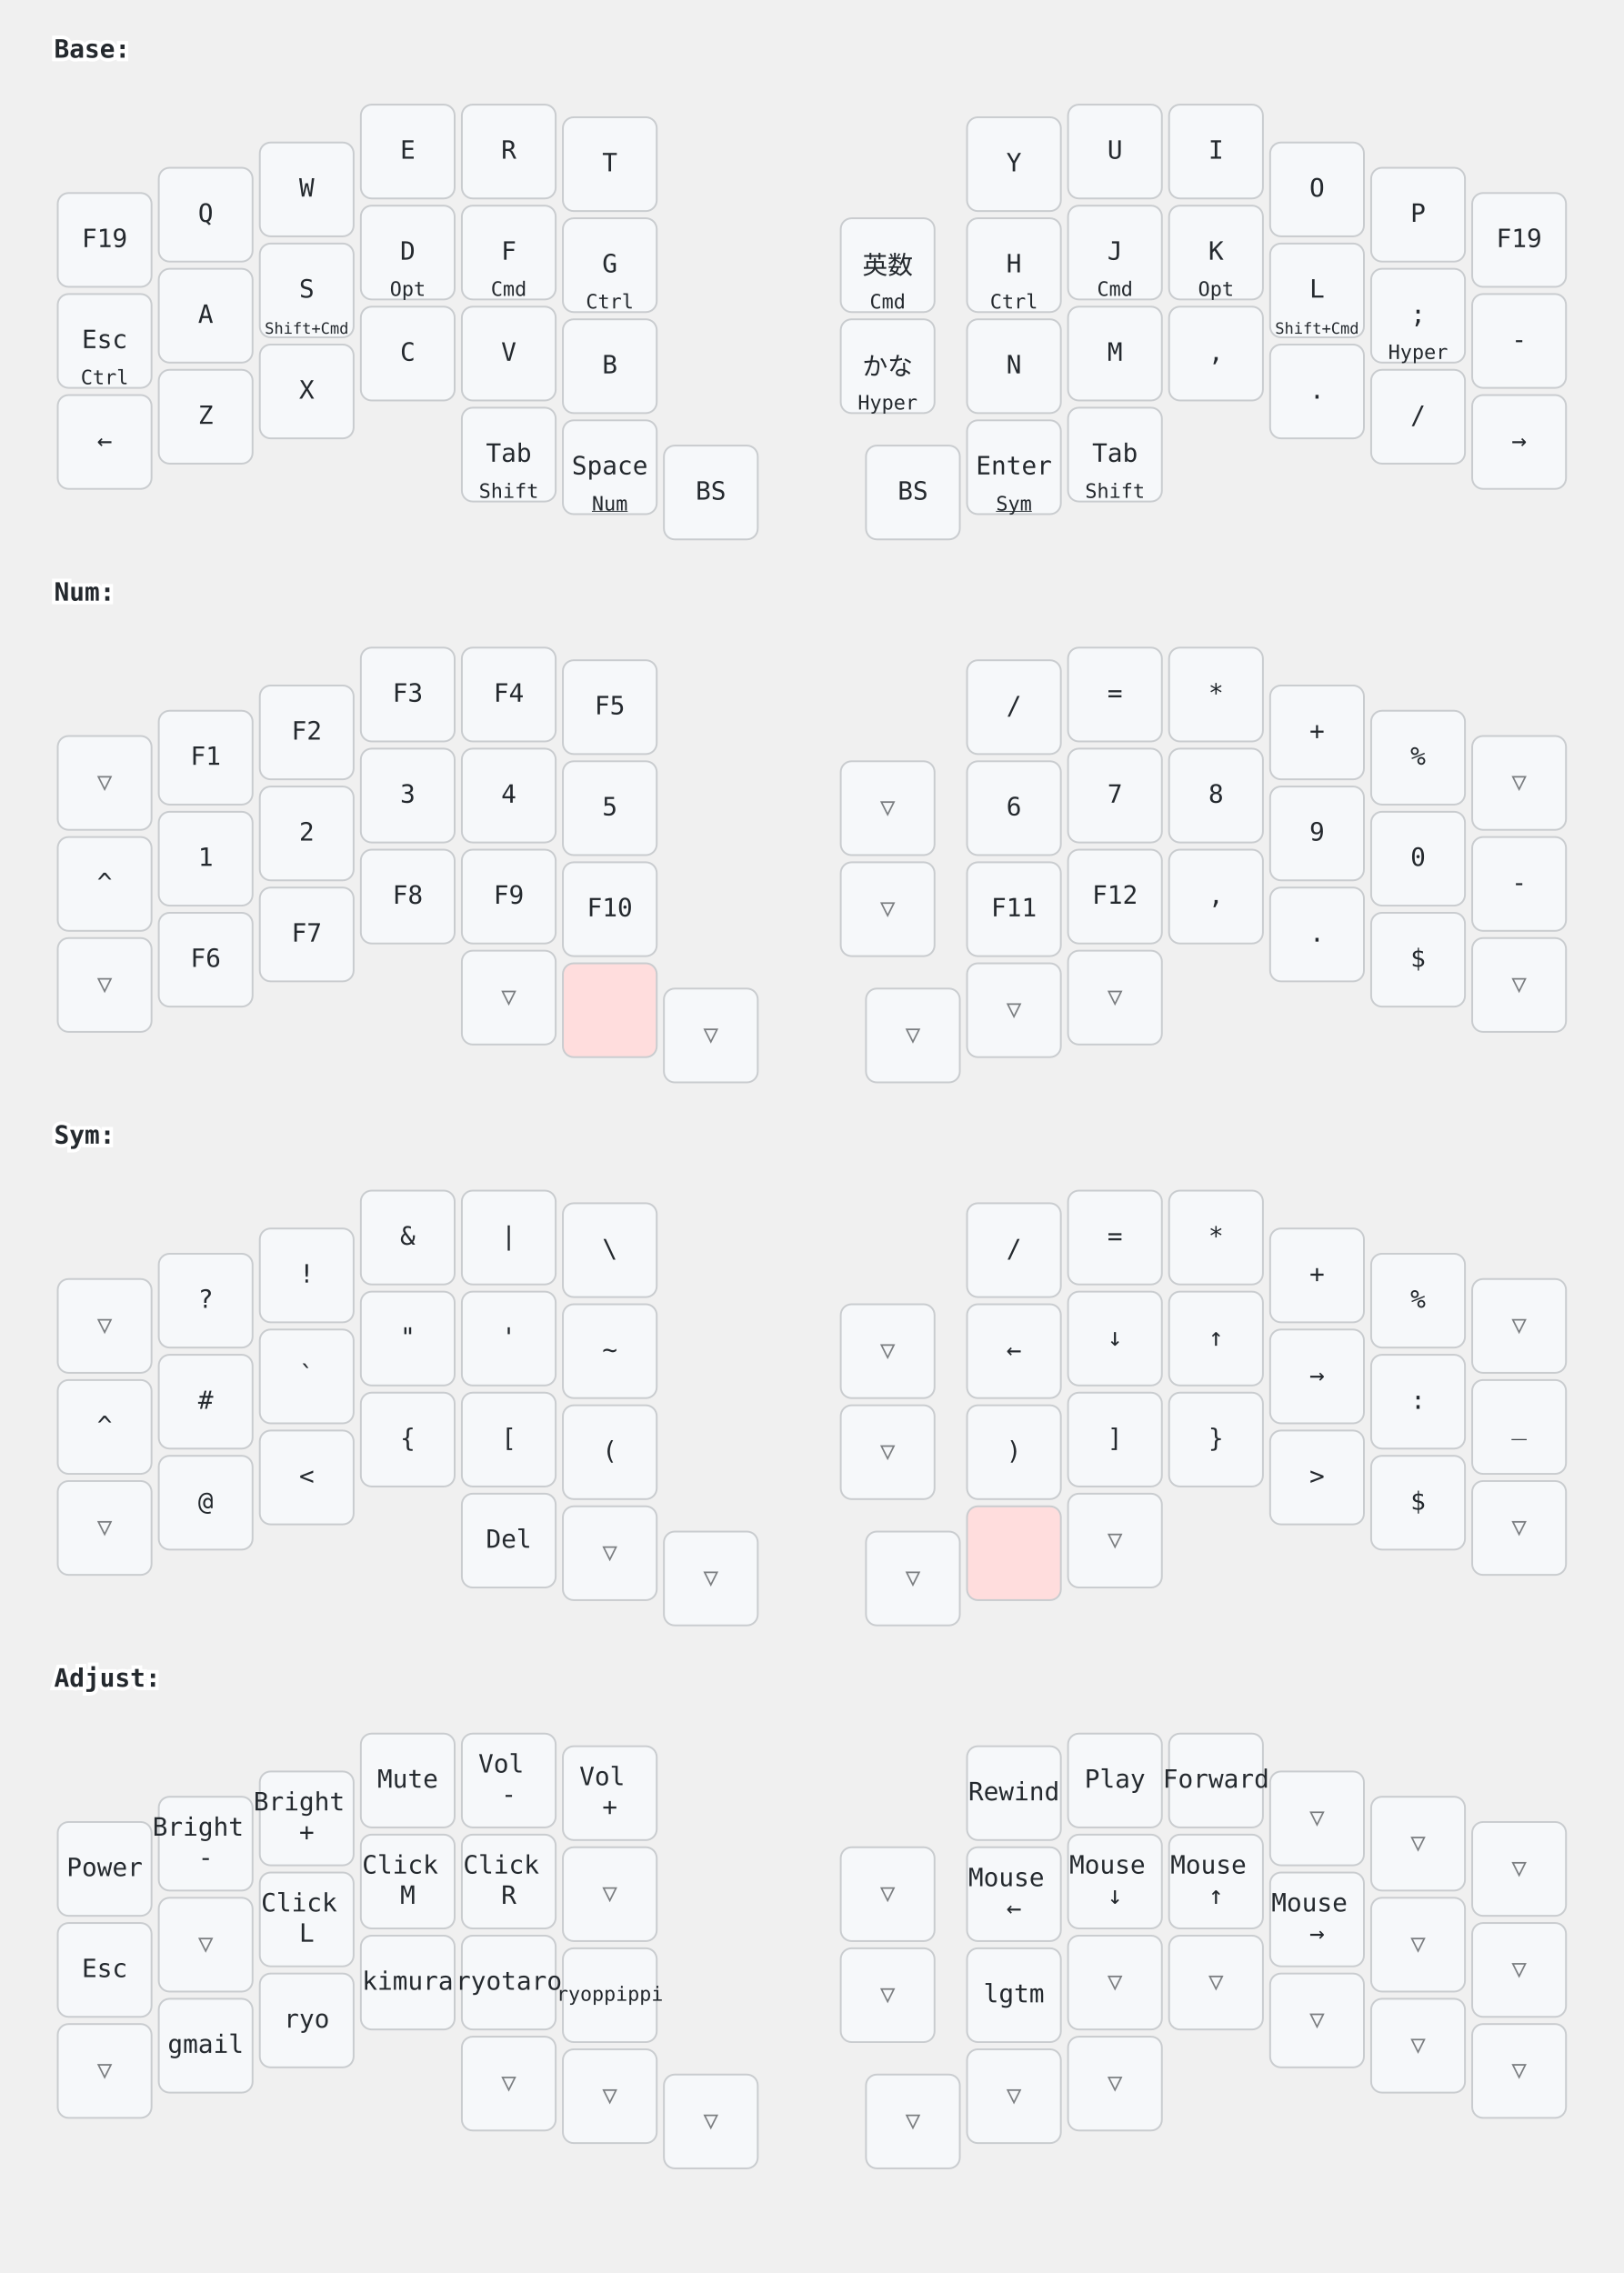
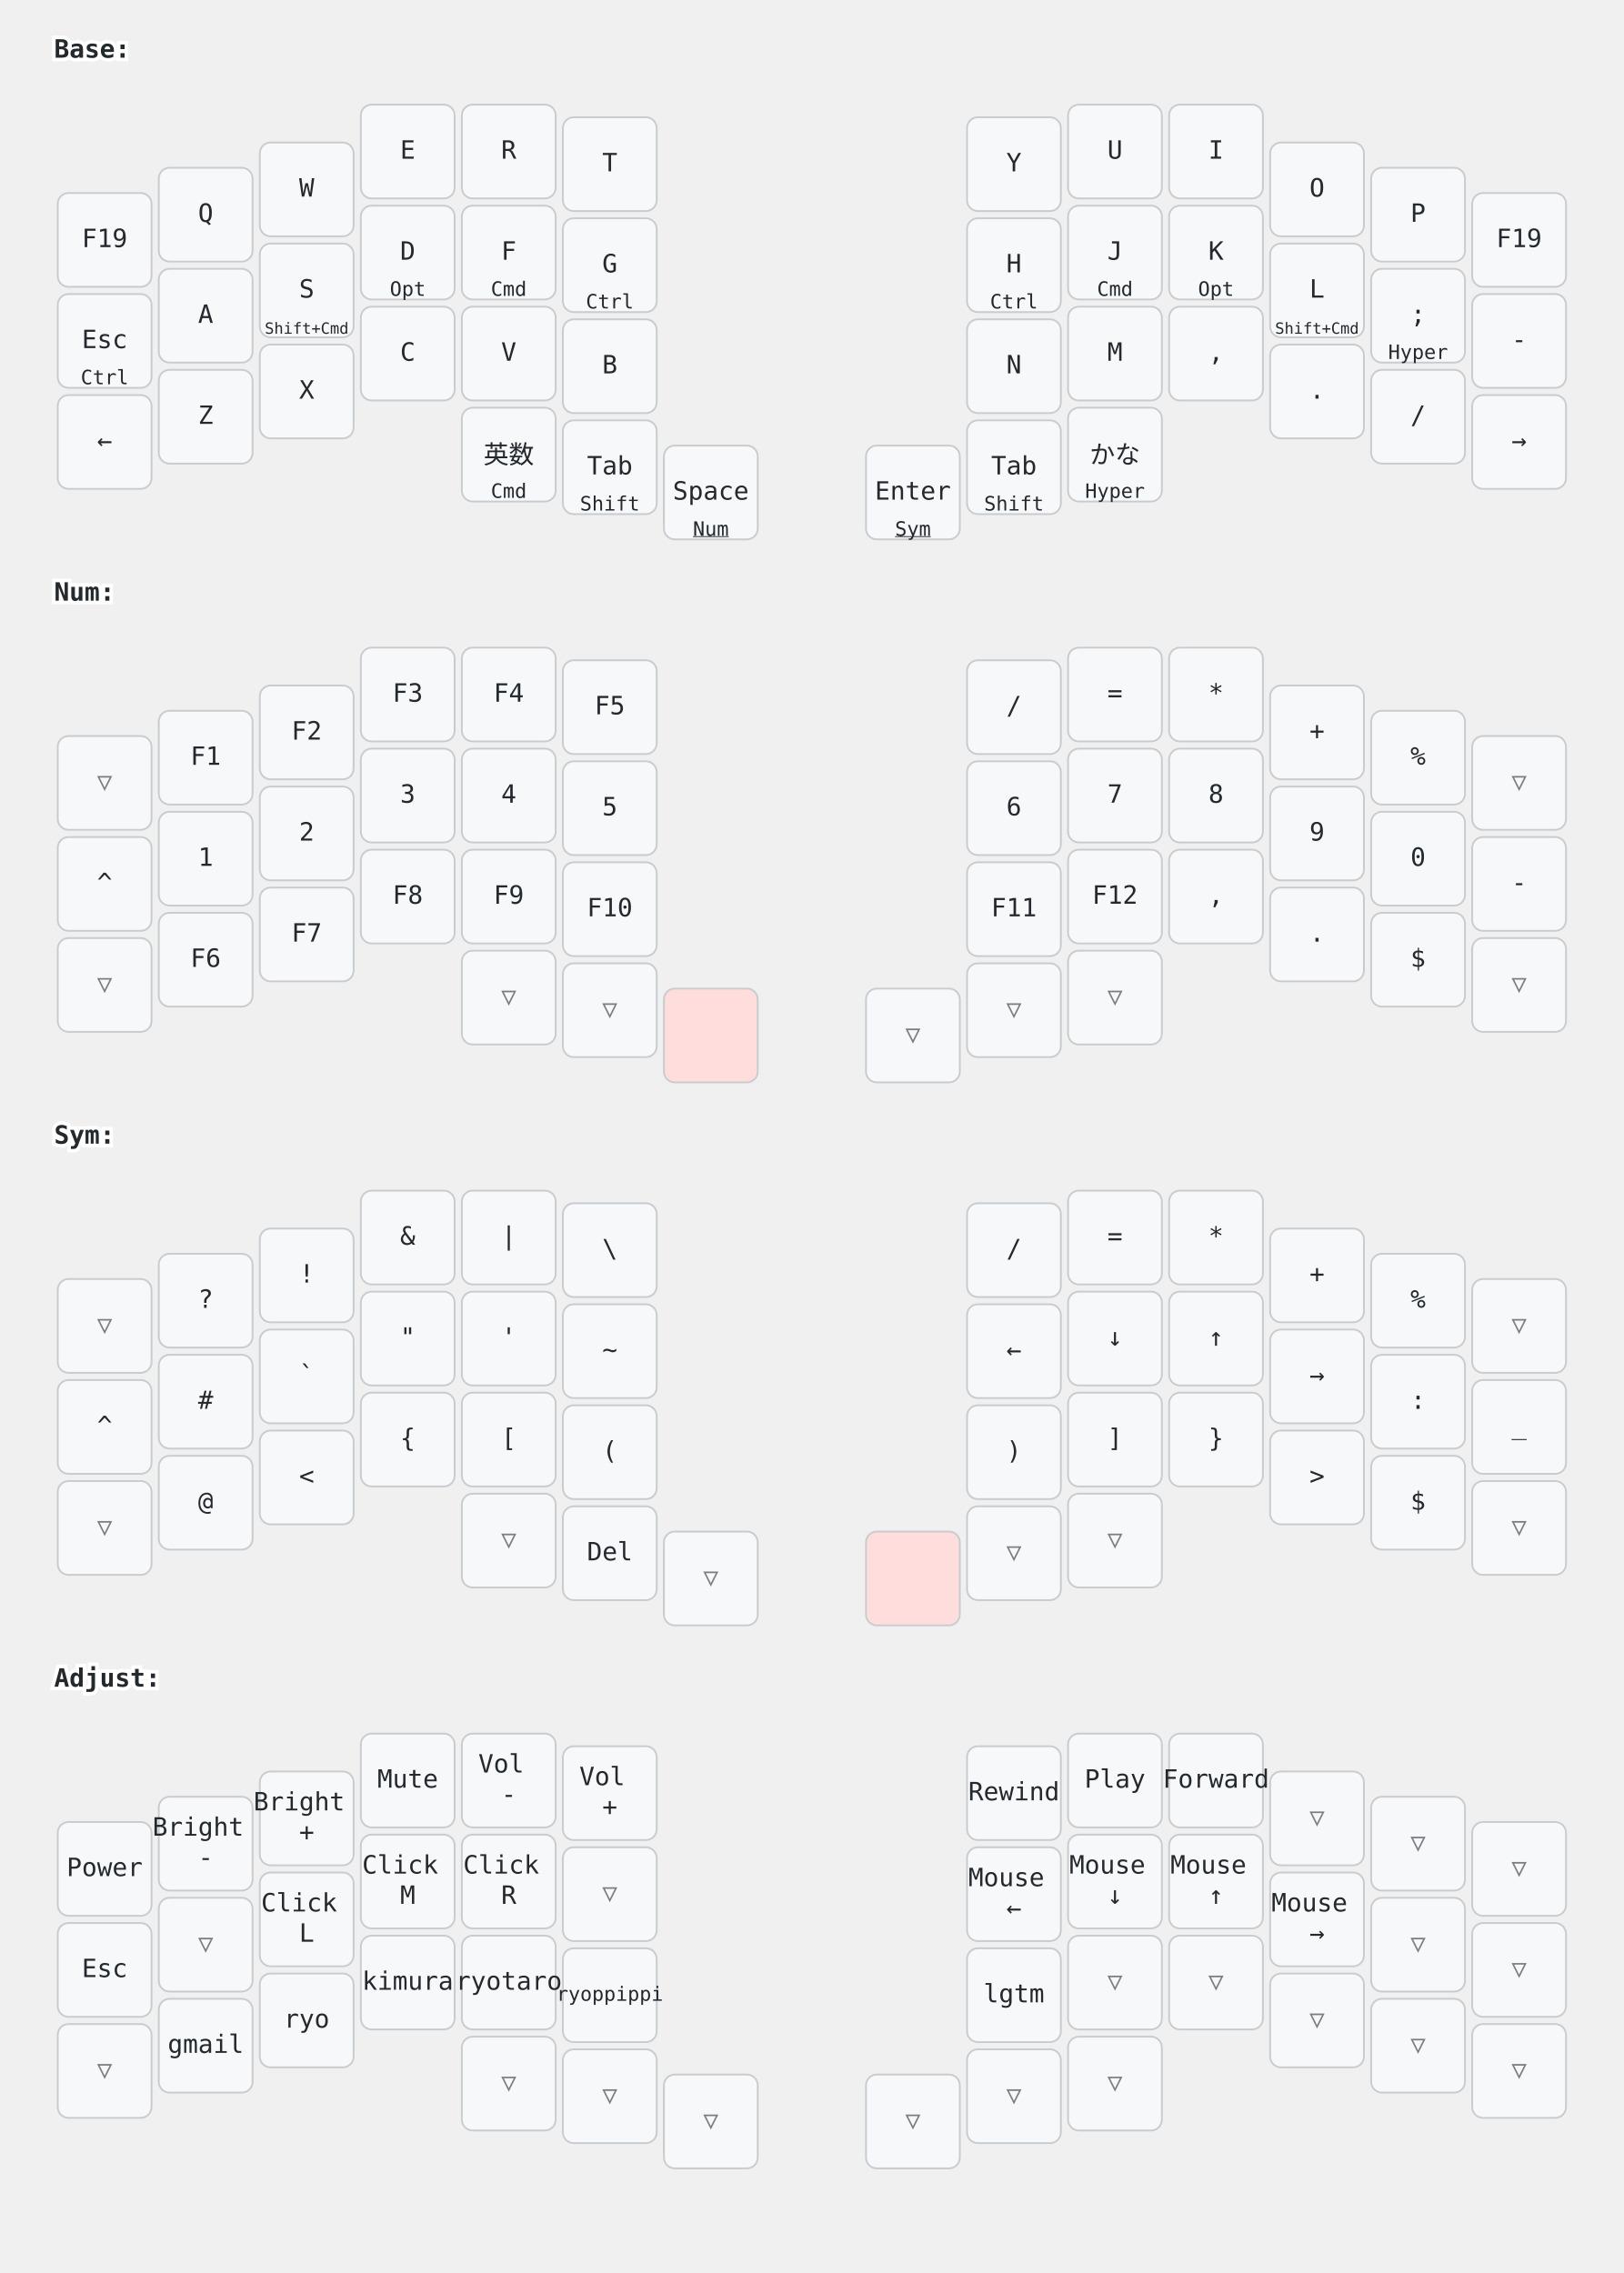
<svg xmlns="http://www.w3.org/2000/svg" width="900" height="1260" viewBox="0 0 900 1260" class="keymap">
  <style>/* inherit to force styles through use tags */
svg path {
    fill: inherit;
}

/* font and background color specifications */
svg.keymap {
    font-family: SFMono-Regular,Consolas,Liberation Mono,Menlo,monospace;
    font-size: 14px;
    font-kerning: normal;
    text-rendering: optimizeLegibility;
    fill: #24292e;
}

/* default key styling */
rect.key {
    fill: #f6f8fa;
}

rect.key, rect.combo {
    stroke: #c9cccf;
    stroke-width: 1;
}

/* default key side styling, only used is draw_key_sides is set */
rect.side {
    filter: brightness(90%);
}

/* color accent for combo boxes */
rect.combo, rect.combo-separate {
    fill: #cdf;
}

/* color accent for held keys */
rect.held, rect.combo.held {
    fill: #fdd;
}

/* color accent for ghost (optional) keys */
rect.ghost, rect.combo.ghost {
    stroke-dasharray: 4, 4;
    stroke-width: 2;
}

text {
    text-anchor: middle;
    dominant-baseline: middle;
}

/* styling for layer labels */
text.label {
    font-weight: bold;
    text-anchor: start;
    stroke: white;
    stroke-width: 4;
    paint-order: stroke;
}

/* styling for optional footer */
text.footer {
    text-anchor: end;
    dominant-baseline: auto;
    stroke: white;
    stroke-width: 4;
    paint-order: stroke;
}

/* styling for combo tap, and key non-tap label text */
text.combo, text.hold, text.shifted, text.left, text.right, text.tl, text.tr, text.bl, text.br {
    font-size: 11px;
}

text.hold, text.bl, text.br {
    text-anchor: middle;
    dominant-baseline: auto;
}

text.shifted, text.tl, text.tr {
    text-anchor: middle;
    dominant-baseline: hanging;
}

text.left, text.tl, text.bl {
    text-anchor: start;
}

text.right, text.tr, text.br {
    text-anchor: end;
}

text.layer-activator {
    text-decoration: underline;
}

/* styling for hold/shifted label text in combo box */
text.combo.hold, text.combo.shifted, text.combo.left, text.combo.right {
    font-size: 8px;
}

/* lighter symbol for transparent keys */
text.trans {
    fill: #7b7e81;
}

/* styling for combo dendrons */
path.combo {
    stroke-width: 1;
    stroke: gray;
    fill: none;
}

/* Start Tabler Icons Cleanup */
/* cannot use height/width with glyphs */
.icon-tabler &gt; path {
    fill: inherit;
    stroke: inherit;
    stroke-width: 2;
}
/* hide tabler's default box */
.icon-tabler &gt; path[stroke="none"][fill="none"] {
    visibility: hidden;
}
/* End Tabler Icons Cleanup */

svg.keymap { font-family: "IBM Plex Mono", "IBM Plex Sans JP", monospace; }
</style>
  <g transform="translate(30, 0)" class="layer-Base">
    <text x="0" y="28" class="label" id="Base">Base:</text>
    <g transform="translate(0, 56)">
      <g transform="translate(28, 77)" class="key keypos-0">
        <rect rx="6" ry="6" x="-26" y="-26" width="52" height="52" class="key" />
        <text x="0" y="0" class="key tap">F19</text>
      </g>
      <g transform="translate(84, 63)" class="key keypos-1">
        <rect rx="6" ry="6" x="-26" y="-26" width="52" height="52" class="key" />
        <text x="0" y="0" class="key tap">Q</text>
      </g>
      <g transform="translate(140, 49)" class="key keypos-2">
        <rect rx="6" ry="6" x="-26" y="-26" width="52" height="52" class="key" />
        <text x="0" y="0" class="key tap">W</text>
      </g>
      <g transform="translate(196, 28)" class="key keypos-3">
        <rect rx="6" ry="6" x="-26" y="-26" width="52" height="52" class="key" />
        <text x="0" y="0" class="key tap">E</text>
      </g>
      <g transform="translate(252, 28)" class="key keypos-4">
        <rect rx="6" ry="6" x="-26" y="-26" width="52" height="52" class="key" />
        <text x="0" y="0" class="key tap">R</text>
      </g>
      <g transform="translate(308, 35)" class="key keypos-5">
        <rect rx="6" ry="6" x="-26" y="-26" width="52" height="52" class="key" />
        <text x="0" y="0" class="key tap">T</text>
      </g>
      <g transform="translate(532, 35)" class="key keypos-6">
        <rect rx="6" ry="6" x="-26" y="-26" width="52" height="52" class="key" />
        <text x="0" y="0" class="key tap">Y</text>
      </g>
      <g transform="translate(588, 28)" class="key keypos-7">
        <rect rx="6" ry="6" x="-26" y="-26" width="52" height="52" class="key" />
        <text x="0" y="0" class="key tap">U</text>
      </g>
      <g transform="translate(644, 28)" class="key keypos-8">
        <rect rx="6" ry="6" x="-26" y="-26" width="52" height="52" class="key" />
        <text x="0" y="0" class="key tap">I</text>
      </g>
      <g transform="translate(700, 49)" class="key keypos-9">
        <rect rx="6" ry="6" x="-26" y="-26" width="52" height="52" class="key" />
        <text x="0" y="0" class="key tap">O</text>
      </g>
      <g transform="translate(756, 63)" class="key keypos-10">
        <rect rx="6" ry="6" x="-26" y="-26" width="52" height="52" class="key" />
        <text x="0" y="0" class="key tap">P</text>
      </g>
      <g transform="translate(812, 77)" class="key keypos-11">
        <rect rx="6" ry="6" x="-26" y="-26" width="52" height="52" class="key" />
        <text x="0" y="0" class="key tap">F19</text>
      </g>
      <g transform="translate(28, 133)" class="key keypos-12">
        <rect rx="6" ry="6" x="-26" y="-26" width="52" height="52" class="key" />
        <text x="0" y="0" class="key tap">Esc</text>
        <text x="0" y="24" class="key hold">Ctrl</text>
      </g>
      <g transform="translate(84, 119)" class="key keypos-13">
        <rect rx="6" ry="6" x="-26" y="-26" width="52" height="52" class="key" />
        <text x="0" y="0" class="key tap">A</text>
      </g>
      <g transform="translate(140, 105)" class="key keypos-14">
        <rect rx="6" ry="6" x="-26" y="-26" width="52" height="52" class="key" />
        <text x="0" y="0" class="key tap">S</text>
        <text x="0" y="24" class="key hold">
          <tspan style="font-size: 78%">Shift+Cmd</tspan>
        </text>
      </g>
      <g transform="translate(196, 84)" class="key keypos-15">
        <rect rx="6" ry="6" x="-26" y="-26" width="52" height="52" class="key" />
        <text x="0" y="0" class="key tap">D</text>
        <text x="0" y="24" class="key hold">Opt</text>
      </g>
      <g transform="translate(252, 84)" class="key keypos-16">
        <rect rx="6" ry="6" x="-26" y="-26" width="52" height="52" class="key" />
        <text x="0" y="0" class="key tap">F</text>
        <text x="0" y="24" class="key hold">Cmd</text>
      </g>
      <g transform="translate(308, 91)" class="key keypos-17">
        <rect rx="6" ry="6" x="-26" y="-26" width="52" height="52" class="key" />
        <text x="0" y="0" class="key tap">G</text>
        <text x="0" y="24" class="key hold">Ctrl</text>
      </g>
      <g transform="translate(532, 91)" class="key keypos-18">
        <rect rx="6" ry="6" x="-26" y="-26" width="52" height="52" class="key" />
        <text x="0" y="0" class="key tap">H</text>
        <text x="0" y="24" class="key hold">Ctrl</text>
      </g>
      <g transform="translate(588, 84)" class="key keypos-19">
        <rect rx="6" ry="6" x="-26" y="-26" width="52" height="52" class="key" />
        <text x="0" y="0" class="key tap">J</text>
        <text x="0" y="24" class="key hold">Cmd</text>
      </g>
      <g transform="translate(644, 84)" class="key keypos-20">
        <rect rx="6" ry="6" x="-26" y="-26" width="52" height="52" class="key" />
        <text x="0" y="0" class="key tap">K</text>
        <text x="0" y="24" class="key hold">Opt</text>
      </g>
      <g transform="translate(700, 105)" class="key keypos-21">
        <rect rx="6" ry="6" x="-26" y="-26" width="52" height="52" class="key" />
        <text x="0" y="0" class="key tap">L</text>
        <text x="0" y="24" class="key hold">
          <tspan style="font-size: 78%">Shift+Cmd</tspan>
        </text>
      </g>
      <g transform="translate(756, 119)" class="key keypos-22">
        <rect rx="6" ry="6" x="-26" y="-26" width="52" height="52" class="key" />
        <text x="0" y="0" class="key tap">;</text>
        <text x="0" y="24" class="key hold">Hyper</text>
      </g>
      <g transform="translate(812, 133)" class="key keypos-23">
        <rect rx="6" ry="6" x="-26" y="-26" width="52" height="52" class="key" />
        <text x="0" y="0" class="key tap">-</text>
      </g>
      <g transform="translate(28, 189)" class="key keypos-24">
        <rect rx="6" ry="6" x="-26" y="-26" width="52" height="52" class="key" />
        <text x="0" y="0" class="key tap">←</text>
      </g>
      <g transform="translate(84, 175)" class="key keypos-25">
        <rect rx="6" ry="6" x="-26" y="-26" width="52" height="52" class="key" />
        <text x="0" y="0" class="key tap">Z</text>
      </g>
      <g transform="translate(140, 161)" class="key keypos-26">
        <rect rx="6" ry="6" x="-26" y="-26" width="52" height="52" class="key" />
        <text x="0" y="0" class="key tap">X</text>
      </g>
      <g transform="translate(196, 140)" class="key keypos-27">
        <rect rx="6" ry="6" x="-26" y="-26" width="52" height="52" class="key" />
        <text x="0" y="0" class="key tap">C</text>
      </g>
      <g transform="translate(252, 140)" class="key keypos-28">
        <rect rx="6" ry="6" x="-26" y="-26" width="52" height="52" class="key" />
        <text x="0" y="0" class="key tap">V</text>
      </g>
      <g transform="translate(308, 147)" class="key keypos-29">
        <rect rx="6" ry="6" x="-26" y="-26" width="52" height="52" class="key" />
        <text x="0" y="0" class="key tap">B</text>
      </g>
      <g transform="translate(532, 147)" class="key keypos-30">
        <rect rx="6" ry="6" x="-26" y="-26" width="52" height="52" class="key" />
        <text x="0" y="0" class="key tap">N</text>
      </g>
      <g transform="translate(588, 140)" class="key keypos-31">
        <rect rx="6" ry="6" x="-26" y="-26" width="52" height="52" class="key" />
        <text x="0" y="0" class="key tap">M</text>
      </g>
      <g transform="translate(644, 140)" class="key keypos-32">
        <rect rx="6" ry="6" x="-26" y="-26" width="52" height="52" class="key" />
        <text x="0" y="0" class="key tap">,</text>
      </g>
      <g transform="translate(700, 161)" class="key keypos-33">
        <rect rx="6" ry="6" x="-26" y="-26" width="52" height="52" class="key" />
        <text x="0" y="0" class="key tap">.</text>
      </g>
      <g transform="translate(756, 175)" class="key keypos-34">
        <rect rx="6" ry="6" x="-26" y="-26" width="52" height="52" class="key" />
        <text x="0" y="0" class="key tap">/</text>
      </g>
      <g transform="translate(812, 189)" class="key keypos-35">
        <rect rx="6" ry="6" x="-26" y="-26" width="52" height="52" class="key" />
        <text x="0" y="0" class="key tap">→</text>
      </g>
      <g transform="translate(252, 196)" class="key keypos-36">
        <rect rx="6" ry="6" x="-26" y="-26" width="52" height="52" class="key" />
+         <text x="0" y="0" class="key tap">英数</text>
+         <text x="0" y="24" class="key hold">Cmd</text>
+       </g>
+       <g transform="translate(308, 203)" class="key keypos-37">
+         <rect rx="6" ry="6" x="-26" y="-26" width="52" height="52" class="key" />
        <text x="0" y="0" class="key tap">Tab</text>
        <text x="0" y="24" class="key hold">Shift</text>
      </g>
-       <g transform="translate(308, 203)" class="key keypos-37">
+       <g transform="translate(364, 217)" class="key keypos-38">
        <rect rx="6" ry="6" x="-26" y="-26" width="52" height="52" class="key" />
        <text x="0" y="0" class="key tap">Space</text>
        <a href="#Num">
          <text x="0" y="24" class="key hold layer-activator">Num</text>
        </a>
      </g>
-       <g transform="translate(364, 217)" class="key keypos-38">
-         <rect rx="6" ry="6" x="-26" y="-26" width="52" height="52" class="key" />
-         <text x="0" y="0" class="key tap">BS</text>
-       </g>
      <g transform="translate(476, 217)" class="key keypos-39">
-         <rect rx="6" ry="6" x="-26" y="-26" width="52" height="52" class="key" />
-         <text x="0" y="0" class="key tap">BS</text>
-       </g>
-       <g transform="translate(532, 203)" class="key keypos-40">
        <rect rx="6" ry="6" x="-26" y="-26" width="52" height="52" class="key" />
        <text x="0" y="0" class="key tap">Enter</text>
        <a href="#Sym">
          <text x="0" y="24" class="key hold layer-activator">Sym</text>
        </a>
      </g>
-       <g transform="translate(588, 196)" class="key keypos-41">
+       <g transform="translate(532, 203)" class="key keypos-40">
        <rect rx="6" ry="6" x="-26" y="-26" width="52" height="52" class="key" />
        <text x="0" y="0" class="key tap">Tab</text>
        <text x="0" y="24" class="key hold">Shift</text>
      </g>
-       <g transform="translate(462, 91)" class="key keypos-42">
-         <rect rx="6" ry="6" x="-26" y="-26" width="52" height="52" class="key" />
-         <text x="0" y="0" class="key tap">英数</text>
-         <text x="0" y="24" class="key hold">Cmd</text>
-       </g>
-       <g transform="translate(462, 147)" class="key keypos-43">
+       <g transform="translate(588, 196)" class="key keypos-41">
        <rect rx="6" ry="6" x="-26" y="-26" width="52" height="52" class="key" />
        <text x="0" y="0" class="key tap">かな</text>
        <text x="0" y="24" class="key hold">Hyper</text>
      </g>
    </g>
  </g>
  <g transform="translate(30, 301)" class="layer-Num">
    <text x="0" y="28" class="label" id="Num">Num:</text>
    <g transform="translate(0, 56)">
      <g transform="translate(28, 77)" class="key trans keypos-0">
        <rect rx="6" ry="6" x="-26" y="-26" width="52" height="52" class="key trans" />
        <text x="0" y="0" class="key trans tap">▽</text>
      </g>
      <g transform="translate(84, 63)" class="key keypos-1">
        <rect rx="6" ry="6" x="-26" y="-26" width="52" height="52" class="key" />
        <text x="0" y="0" class="key tap">F1</text>
      </g>
      <g transform="translate(140, 49)" class="key keypos-2">
        <rect rx="6" ry="6" x="-26" y="-26" width="52" height="52" class="key" />
        <text x="0" y="0" class="key tap">F2</text>
      </g>
      <g transform="translate(196, 28)" class="key keypos-3">
        <rect rx="6" ry="6" x="-26" y="-26" width="52" height="52" class="key" />
        <text x="0" y="0" class="key tap">F3</text>
      </g>
      <g transform="translate(252, 28)" class="key keypos-4">
        <rect rx="6" ry="6" x="-26" y="-26" width="52" height="52" class="key" />
        <text x="0" y="0" class="key tap">F4</text>
      </g>
      <g transform="translate(308, 35)" class="key keypos-5">
        <rect rx="6" ry="6" x="-26" y="-26" width="52" height="52" class="key" />
        <text x="0" y="0" class="key tap">F5</text>
      </g>
      <g transform="translate(532, 35)" class="key keypos-6">
        <rect rx="6" ry="6" x="-26" y="-26" width="52" height="52" class="key" />
        <text x="0" y="0" class="key tap">/</text>
      </g>
      <g transform="translate(588, 28)" class="key keypos-7">
        <rect rx="6" ry="6" x="-26" y="-26" width="52" height="52" class="key" />
        <text x="0" y="0" class="key tap">=</text>
      </g>
      <g transform="translate(644, 28)" class="key keypos-8">
        <rect rx="6" ry="6" x="-26" y="-26" width="52" height="52" class="key" />
        <text x="0" y="0" class="key tap">*</text>
      </g>
      <g transform="translate(700, 49)" class="key keypos-9">
        <rect rx="6" ry="6" x="-26" y="-26" width="52" height="52" class="key" />
        <text x="0" y="0" class="key tap">+</text>
      </g>
      <g transform="translate(756, 63)" class="key keypos-10">
        <rect rx="6" ry="6" x="-26" y="-26" width="52" height="52" class="key" />
        <text x="0" y="0" class="key tap">%</text>
      </g>
      <g transform="translate(812, 77)" class="key trans keypos-11">
        <rect rx="6" ry="6" x="-26" y="-26" width="52" height="52" class="key trans" />
        <text x="0" y="0" class="key trans tap">▽</text>
      </g>
      <g transform="translate(28, 133)" class="key keypos-12">
        <rect rx="6" ry="6" x="-26" y="-26" width="52" height="52" class="key" />
        <text x="0" y="0" class="key tap">^</text>
      </g>
      <g transform="translate(84, 119)" class="key keypos-13">
        <rect rx="6" ry="6" x="-26" y="-26" width="52" height="52" class="key" />
        <text x="0" y="0" class="key tap">1</text>
      </g>
      <g transform="translate(140, 105)" class="key keypos-14">
        <rect rx="6" ry="6" x="-26" y="-26" width="52" height="52" class="key" />
        <text x="0" y="0" class="key tap">2</text>
      </g>
      <g transform="translate(196, 84)" class="key keypos-15">
        <rect rx="6" ry="6" x="-26" y="-26" width="52" height="52" class="key" />
        <text x="0" y="0" class="key tap">3</text>
      </g>
      <g transform="translate(252, 84)" class="key keypos-16">
        <rect rx="6" ry="6" x="-26" y="-26" width="52" height="52" class="key" />
        <text x="0" y="0" class="key tap">4</text>
      </g>
      <g transform="translate(308, 91)" class="key keypos-17">
        <rect rx="6" ry="6" x="-26" y="-26" width="52" height="52" class="key" />
        <text x="0" y="0" class="key tap">5</text>
      </g>
      <g transform="translate(532, 91)" class="key keypos-18">
        <rect rx="6" ry="6" x="-26" y="-26" width="52" height="52" class="key" />
        <text x="0" y="0" class="key tap">6</text>
      </g>
      <g transform="translate(588, 84)" class="key keypos-19">
        <rect rx="6" ry="6" x="-26" y="-26" width="52" height="52" class="key" />
        <text x="0" y="0" class="key tap">7</text>
      </g>
      <g transform="translate(644, 84)" class="key keypos-20">
        <rect rx="6" ry="6" x="-26" y="-26" width="52" height="52" class="key" />
        <text x="0" y="0" class="key tap">8</text>
      </g>
      <g transform="translate(700, 105)" class="key keypos-21">
        <rect rx="6" ry="6" x="-26" y="-26" width="52" height="52" class="key" />
        <text x="0" y="0" class="key tap">9</text>
      </g>
      <g transform="translate(756, 119)" class="key keypos-22">
        <rect rx="6" ry="6" x="-26" y="-26" width="52" height="52" class="key" />
        <text x="0" y="0" class="key tap">0</text>
      </g>
      <g transform="translate(812, 133)" class="key keypos-23">
        <rect rx="6" ry="6" x="-26" y="-26" width="52" height="52" class="key" />
        <text x="0" y="0" class="key tap">-</text>
      </g>
      <g transform="translate(28, 189)" class="key trans keypos-24">
        <rect rx="6" ry="6" x="-26" y="-26" width="52" height="52" class="key trans" />
        <text x="0" y="0" class="key trans tap">▽</text>
      </g>
      <g transform="translate(84, 175)" class="key keypos-25">
        <rect rx="6" ry="6" x="-26" y="-26" width="52" height="52" class="key" />
        <text x="0" y="0" class="key tap">F6</text>
      </g>
      <g transform="translate(140, 161)" class="key keypos-26">
        <rect rx="6" ry="6" x="-26" y="-26" width="52" height="52" class="key" />
        <text x="0" y="0" class="key tap">F7</text>
      </g>
      <g transform="translate(196, 140)" class="key keypos-27">
        <rect rx="6" ry="6" x="-26" y="-26" width="52" height="52" class="key" />
        <text x="0" y="0" class="key tap">F8</text>
      </g>
      <g transform="translate(252, 140)" class="key keypos-28">
        <rect rx="6" ry="6" x="-26" y="-26" width="52" height="52" class="key" />
        <text x="0" y="0" class="key tap">F9</text>
      </g>
      <g transform="translate(308, 147)" class="key keypos-29">
        <rect rx="6" ry="6" x="-26" y="-26" width="52" height="52" class="key" />
        <text x="0" y="0" class="key tap">F10</text>
      </g>
      <g transform="translate(532, 147)" class="key keypos-30">
        <rect rx="6" ry="6" x="-26" y="-26" width="52" height="52" class="key" />
        <text x="0" y="0" class="key tap">F11</text>
      </g>
      <g transform="translate(588, 140)" class="key keypos-31">
        <rect rx="6" ry="6" x="-26" y="-26" width="52" height="52" class="key" />
        <text x="0" y="0" class="key tap">F12</text>
      </g>
      <g transform="translate(644, 140)" class="key keypos-32">
        <rect rx="6" ry="6" x="-26" y="-26" width="52" height="52" class="key" />
        <text x="0" y="0" class="key tap">,</text>
      </g>
      <g transform="translate(700, 161)" class="key keypos-33">
        <rect rx="6" ry="6" x="-26" y="-26" width="52" height="52" class="key" />
        <text x="0" y="0" class="key tap">.</text>
      </g>
      <g transform="translate(756, 175)" class="key keypos-34">
        <rect rx="6" ry="6" x="-26" y="-26" width="52" height="52" class="key" />
        <text x="0" y="0" class="key tap">$</text>
      </g>
      <g transform="translate(812, 189)" class="key trans keypos-35">
        <rect rx="6" ry="6" x="-26" y="-26" width="52" height="52" class="key trans" />
        <text x="0" y="0" class="key trans tap">▽</text>
      </g>
      <g transform="translate(252, 196)" class="key trans keypos-36">
        <rect rx="6" ry="6" x="-26" y="-26" width="52" height="52" class="key trans" />
        <text x="0" y="0" class="key trans tap">▽</text>
      </g>
-       <g transform="translate(308, 203)" class="key held keypos-37">
+       <g transform="translate(308, 203)" class="key trans keypos-37">
+         <rect rx="6" ry="6" x="-26" y="-26" width="52" height="52" class="key trans" />
+         <text x="0" y="0" class="key trans tap">▽</text>
+       </g>
+       <g transform="translate(364, 217)" class="key held keypos-38">
        <rect rx="6" ry="6" x="-26" y="-26" width="52" height="52" class="key held" />
      </g>
-       <g transform="translate(364, 217)" class="key trans keypos-38">
-         <rect rx="6" ry="6" x="-26" y="-26" width="52" height="52" class="key trans" />
-         <text x="0" y="0" class="key trans tap">▽</text>
-       </g>
      <g transform="translate(476, 217)" class="key trans keypos-39">
        <rect rx="6" ry="6" x="-26" y="-26" width="52" height="52" class="key trans" />
        <text x="0" y="0" class="key trans tap">▽</text>
      </g>
      <g transform="translate(532, 203)" class="key trans keypos-40">
        <rect rx="6" ry="6" x="-26" y="-26" width="52" height="52" class="key trans" />
        <text x="0" y="0" class="key trans tap">▽</text>
      </g>
      <g transform="translate(588, 196)" class="key trans keypos-41">
-         <rect rx="6" ry="6" x="-26" y="-26" width="52" height="52" class="key trans" />
-         <text x="0" y="0" class="key trans tap">▽</text>
-       </g>
-       <g transform="translate(462, 91)" class="key trans keypos-42">
-         <rect rx="6" ry="6" x="-26" y="-26" width="52" height="52" class="key trans" />
-         <text x="0" y="0" class="key trans tap">▽</text>
-       </g>
-       <g transform="translate(462, 147)" class="key trans keypos-43">
        <rect rx="6" ry="6" x="-26" y="-26" width="52" height="52" class="key trans" />
        <text x="0" y="0" class="key trans tap">▽</text>
      </g>
    </g>
  </g>
  <g transform="translate(30, 602)" class="layer-Sym">
    <text x="0" y="28" class="label" id="Sym">Sym:</text>
    <g transform="translate(0, 56)">
      <g transform="translate(28, 77)" class="key trans keypos-0">
        <rect rx="6" ry="6" x="-26" y="-26" width="52" height="52" class="key trans" />
        <text x="0" y="0" class="key trans tap">▽</text>
      </g>
      <g transform="translate(84, 63)" class="key keypos-1">
        <rect rx="6" ry="6" x="-26" y="-26" width="52" height="52" class="key" />
        <text x="0" y="0" class="key tap">?</text>
      </g>
      <g transform="translate(140, 49)" class="key keypos-2">
        <rect rx="6" ry="6" x="-26" y="-26" width="52" height="52" class="key" />
        <text x="0" y="0" class="key tap">!</text>
      </g>
      <g transform="translate(196, 28)" class="key keypos-3">
        <rect rx="6" ry="6" x="-26" y="-26" width="52" height="52" class="key" />
        <text x="0" y="0" class="key tap">&amp;</text>
      </g>
      <g transform="translate(252, 28)" class="key keypos-4">
        <rect rx="6" ry="6" x="-26" y="-26" width="52" height="52" class="key" />
        <text x="0" y="0" class="key tap">|</text>
      </g>
      <g transform="translate(308, 35)" class="key keypos-5">
        <rect rx="6" ry="6" x="-26" y="-26" width="52" height="52" class="key" />
        <text x="0" y="0" class="key tap">\</text>
      </g>
      <g transform="translate(532, 35)" class="key keypos-6">
        <rect rx="6" ry="6" x="-26" y="-26" width="52" height="52" class="key" />
        <text x="0" y="0" class="key tap">/</text>
      </g>
      <g transform="translate(588, 28)" class="key keypos-7">
        <rect rx="6" ry="6" x="-26" y="-26" width="52" height="52" class="key" />
        <text x="0" y="0" class="key tap">=</text>
      </g>
      <g transform="translate(644, 28)" class="key keypos-8">
        <rect rx="6" ry="6" x="-26" y="-26" width="52" height="52" class="key" />
        <text x="0" y="0" class="key tap">*</text>
      </g>
      <g transform="translate(700, 49)" class="key keypos-9">
        <rect rx="6" ry="6" x="-26" y="-26" width="52" height="52" class="key" />
        <text x="0" y="0" class="key tap">+</text>
      </g>
      <g transform="translate(756, 63)" class="key keypos-10">
        <rect rx="6" ry="6" x="-26" y="-26" width="52" height="52" class="key" />
        <text x="0" y="0" class="key tap">%</text>
      </g>
      <g transform="translate(812, 77)" class="key trans keypos-11">
        <rect rx="6" ry="6" x="-26" y="-26" width="52" height="52" class="key trans" />
        <text x="0" y="0" class="key trans tap">▽</text>
      </g>
      <g transform="translate(28, 133)" class="key keypos-12">
        <rect rx="6" ry="6" x="-26" y="-26" width="52" height="52" class="key" />
        <text x="0" y="0" class="key tap">^</text>
      </g>
      <g transform="translate(84, 119)" class="key keypos-13">
        <rect rx="6" ry="6" x="-26" y="-26" width="52" height="52" class="key" />
        <text x="0" y="0" class="key tap">#</text>
      </g>
      <g transform="translate(140, 105)" class="key keypos-14">
        <rect rx="6" ry="6" x="-26" y="-26" width="52" height="52" class="key" />
        <text x="0" y="0" class="key tap">`</text>
      </g>
      <g transform="translate(196, 84)" class="key keypos-15">
        <rect rx="6" ry="6" x="-26" y="-26" width="52" height="52" class="key" />
        <text x="0" y="0" class="key tap">"</text>
      </g>
      <g transform="translate(252, 84)" class="key keypos-16">
        <rect rx="6" ry="6" x="-26" y="-26" width="52" height="52" class="key" />
        <text x="0" y="0" class="key tap">'</text>
      </g>
      <g transform="translate(308, 91)" class="key keypos-17">
        <rect rx="6" ry="6" x="-26" y="-26" width="52" height="52" class="key" />
        <text x="0" y="0" class="key tap">~</text>
      </g>
      <g transform="translate(532, 91)" class="key keypos-18">
        <rect rx="6" ry="6" x="-26" y="-26" width="52" height="52" class="key" />
        <text x="0" y="0" class="key tap">←</text>
      </g>
      <g transform="translate(588, 84)" class="key keypos-19">
        <rect rx="6" ry="6" x="-26" y="-26" width="52" height="52" class="key" />
        <text x="0" y="0" class="key tap">↓</text>
      </g>
      <g transform="translate(644, 84)" class="key keypos-20">
        <rect rx="6" ry="6" x="-26" y="-26" width="52" height="52" class="key" />
        <text x="0" y="0" class="key tap">↑</text>
      </g>
      <g transform="translate(700, 105)" class="key keypos-21">
        <rect rx="6" ry="6" x="-26" y="-26" width="52" height="52" class="key" />
        <text x="0" y="0" class="key tap">→</text>
      </g>
      <g transform="translate(756, 119)" class="key keypos-22">
        <rect rx="6" ry="6" x="-26" y="-26" width="52" height="52" class="key" />
        <text x="0" y="0" class="key tap">:</text>
      </g>
      <g transform="translate(812, 133)" class="key keypos-23">
        <rect rx="6" ry="6" x="-26" y="-26" width="52" height="52" class="key" />
        <text x="0" y="0" class="key tap">_</text>
      </g>
      <g transform="translate(28, 189)" class="key trans keypos-24">
        <rect rx="6" ry="6" x="-26" y="-26" width="52" height="52" class="key trans" />
        <text x="0" y="0" class="key trans tap">▽</text>
      </g>
      <g transform="translate(84, 175)" class="key keypos-25">
        <rect rx="6" ry="6" x="-26" y="-26" width="52" height="52" class="key" />
        <text x="0" y="0" class="key tap">@</text>
      </g>
      <g transform="translate(140, 161)" class="key keypos-26">
        <rect rx="6" ry="6" x="-26" y="-26" width="52" height="52" class="key" />
        <text x="0" y="0" class="key tap">&lt;</text>
      </g>
      <g transform="translate(196, 140)" class="key keypos-27">
        <rect rx="6" ry="6" x="-26" y="-26" width="52" height="52" class="key" />
        <text x="0" y="0" class="key tap">{</text>
      </g>
      <g transform="translate(252, 140)" class="key keypos-28">
        <rect rx="6" ry="6" x="-26" y="-26" width="52" height="52" class="key" />
        <text x="0" y="0" class="key tap">[</text>
      </g>
      <g transform="translate(308, 147)" class="key keypos-29">
        <rect rx="6" ry="6" x="-26" y="-26" width="52" height="52" class="key" />
        <text x="0" y="0" class="key tap">(</text>
      </g>
      <g transform="translate(532, 147)" class="key keypos-30">
        <rect rx="6" ry="6" x="-26" y="-26" width="52" height="52" class="key" />
        <text x="0" y="0" class="key tap">)</text>
      </g>
      <g transform="translate(588, 140)" class="key keypos-31">
        <rect rx="6" ry="6" x="-26" y="-26" width="52" height="52" class="key" />
        <text x="0" y="0" class="key tap">]</text>
      </g>
      <g transform="translate(644, 140)" class="key keypos-32">
        <rect rx="6" ry="6" x="-26" y="-26" width="52" height="52" class="key" />
        <text x="0" y="0" class="key tap">}</text>
      </g>
      <g transform="translate(700, 161)" class="key keypos-33">
        <rect rx="6" ry="6" x="-26" y="-26" width="52" height="52" class="key" />
        <text x="0" y="0" class="key tap">&gt;</text>
      </g>
      <g transform="translate(756, 175)" class="key keypos-34">
        <rect rx="6" ry="6" x="-26" y="-26" width="52" height="52" class="key" />
        <text x="0" y="0" class="key tap">$</text>
      </g>
      <g transform="translate(812, 189)" class="key trans keypos-35">
        <rect rx="6" ry="6" x="-26" y="-26" width="52" height="52" class="key trans" />
        <text x="0" y="0" class="key trans tap">▽</text>
      </g>
-       <g transform="translate(252, 196)" class="key keypos-36">
+       <g transform="translate(252, 196)" class="key trans keypos-36">
+         <rect rx="6" ry="6" x="-26" y="-26" width="52" height="52" class="key trans" />
+         <text x="0" y="0" class="key trans tap">▽</text>
+       </g>
+       <g transform="translate(308, 203)" class="key keypos-37">
        <rect rx="6" ry="6" x="-26" y="-26" width="52" height="52" class="key" />
        <text x="0" y="0" class="key tap">Del</text>
      </g>
-       <g transform="translate(308, 203)" class="key trans keypos-37">
-         <rect rx="6" ry="6" x="-26" y="-26" width="52" height="52" class="key trans" />
-         <text x="0" y="0" class="key trans tap">▽</text>
-       </g>
      <g transform="translate(364, 217)" class="key trans keypos-38">
        <rect rx="6" ry="6" x="-26" y="-26" width="52" height="52" class="key trans" />
        <text x="0" y="0" class="key trans tap">▽</text>
      </g>
-       <g transform="translate(476, 217)" class="key trans keypos-39">
-         <rect rx="6" ry="6" x="-26" y="-26" width="52" height="52" class="key trans" />
-         <text x="0" y="0" class="key trans tap">▽</text>
-       </g>
-       <g transform="translate(532, 203)" class="key held keypos-40">
+       <g transform="translate(476, 217)" class="key held keypos-39">
        <rect rx="6" ry="6" x="-26" y="-26" width="52" height="52" class="key held" />
      </g>
+       <g transform="translate(532, 203)" class="key trans keypos-40">
+         <rect rx="6" ry="6" x="-26" y="-26" width="52" height="52" class="key trans" />
+         <text x="0" y="0" class="key trans tap">▽</text>
+       </g>
      <g transform="translate(588, 196)" class="key trans keypos-41">
-         <rect rx="6" ry="6" x="-26" y="-26" width="52" height="52" class="key trans" />
-         <text x="0" y="0" class="key trans tap">▽</text>
-       </g>
-       <g transform="translate(462, 91)" class="key trans keypos-42">
-         <rect rx="6" ry="6" x="-26" y="-26" width="52" height="52" class="key trans" />
-         <text x="0" y="0" class="key trans tap">▽</text>
-       </g>
-       <g transform="translate(462, 147)" class="key trans keypos-43">
        <rect rx="6" ry="6" x="-26" y="-26" width="52" height="52" class="key trans" />
        <text x="0" y="0" class="key trans tap">▽</text>
      </g>
    </g>
  </g>
  <g transform="translate(30, 903)" class="layer-Adjust">
    <text x="0" y="28" class="label" id="Adjust">Adjust:</text>
    <g transform="translate(0, 56)">
      <g transform="translate(28, 77)" class="key keypos-0">
        <rect rx="6" ry="6" x="-26" y="-26" width="52" height="52" class="key" />
        <text x="0" y="0" class="key tap">Power</text>
      </g>
      <g transform="translate(84, 63)" class="key keypos-1">
        <rect rx="6" ry="6" x="-26" y="-26" width="52" height="52" class="key" />
        <text x="0" y="0" class="key tap">
          <tspan x="0" dy="-0.6em">Bright</tspan>
          <tspan x="0" dy="1.2em">-</tspan>
        </text>
      </g>
      <g transform="translate(140, 49)" class="key keypos-2">
        <rect rx="6" ry="6" x="-26" y="-26" width="52" height="52" class="key" />
        <text x="0" y="0" class="key tap">
          <tspan x="0" dy="-0.6em">Bright</tspan>
          <tspan x="0" dy="1.2em">+</tspan>
        </text>
      </g>
      <g transform="translate(196, 28)" class="key keypos-3">
        <rect rx="6" ry="6" x="-26" y="-26" width="52" height="52" class="key" />
        <text x="0" y="0" class="key tap">Mute</text>
      </g>
      <g transform="translate(252, 28)" class="key keypos-4">
        <rect rx="6" ry="6" x="-26" y="-26" width="52" height="52" class="key" />
        <text x="0" y="0" class="key tap">
          <tspan x="0" dy="-0.6em">Vol</tspan>
          <tspan x="0" dy="1.2em">-</tspan>
        </text>
      </g>
      <g transform="translate(308, 35)" class="key keypos-5">
        <rect rx="6" ry="6" x="-26" y="-26" width="52" height="52" class="key" />
        <text x="0" y="0" class="key tap">
          <tspan x="0" dy="-0.6em">Vol</tspan>
          <tspan x="0" dy="1.2em">+</tspan>
        </text>
      </g>
      <g transform="translate(532, 35)" class="key keypos-6">
        <rect rx="6" ry="6" x="-26" y="-26" width="52" height="52" class="key" />
        <text x="0" y="0" class="key tap">Rewind</text>
      </g>
      <g transform="translate(588, 28)" class="key keypos-7">
        <rect rx="6" ry="6" x="-26" y="-26" width="52" height="52" class="key" />
        <text x="0" y="0" class="key tap">Play</text>
      </g>
      <g transform="translate(644, 28)" class="key keypos-8">
        <rect rx="6" ry="6" x="-26" y="-26" width="52" height="52" class="key" />
        <text x="0" y="0" class="key tap">Forward</text>
      </g>
      <g transform="translate(700, 49)" class="key trans keypos-9">
        <rect rx="6" ry="6" x="-26" y="-26" width="52" height="52" class="key trans" />
        <text x="0" y="0" class="key trans tap">▽</text>
      </g>
      <g transform="translate(756, 63)" class="key trans keypos-10">
        <rect rx="6" ry="6" x="-26" y="-26" width="52" height="52" class="key trans" />
        <text x="0" y="0" class="key trans tap">▽</text>
      </g>
      <g transform="translate(812, 77)" class="key trans keypos-11">
        <rect rx="6" ry="6" x="-26" y="-26" width="52" height="52" class="key trans" />
        <text x="0" y="0" class="key trans tap">▽</text>
      </g>
      <g transform="translate(28, 133)" class="key keypos-12">
        <rect rx="6" ry="6" x="-26" y="-26" width="52" height="52" class="key" />
        <text x="0" y="0" class="key tap">Esc</text>
      </g>
      <g transform="translate(84, 119)" class="key trans keypos-13">
        <rect rx="6" ry="6" x="-26" y="-26" width="52" height="52" class="key trans" />
        <text x="0" y="0" class="key trans tap">▽</text>
      </g>
      <g transform="translate(140, 105)" class="key keypos-14">
        <rect rx="6" ry="6" x="-26" y="-26" width="52" height="52" class="key" />
        <text x="0" y="0" class="key tap">
          <tspan x="0" dy="-0.6em">Click</tspan>
          <tspan x="0" dy="1.2em">L</tspan>
        </text>
      </g>
      <g transform="translate(196, 84)" class="key keypos-15">
        <rect rx="6" ry="6" x="-26" y="-26" width="52" height="52" class="key" />
        <text x="0" y="0" class="key tap">
          <tspan x="0" dy="-0.6em">Click</tspan>
          <tspan x="0" dy="1.2em">M</tspan>
        </text>
      </g>
      <g transform="translate(252, 84)" class="key keypos-16">
        <rect rx="6" ry="6" x="-26" y="-26" width="52" height="52" class="key" />
        <text x="0" y="0" class="key tap">
          <tspan x="0" dy="-0.6em">Click</tspan>
          <tspan x="0" dy="1.2em">R</tspan>
        </text>
      </g>
      <g transform="translate(308, 91)" class="key trans keypos-17">
        <rect rx="6" ry="6" x="-26" y="-26" width="52" height="52" class="key trans" />
        <text x="0" y="0" class="key trans tap">▽</text>
      </g>
      <g transform="translate(532, 91)" class="key keypos-18">
        <rect rx="6" ry="6" x="-26" y="-26" width="52" height="52" class="key" />
        <text x="0" y="0" class="key tap">
          <tspan x="0" dy="-0.6em">Mouse</tspan>
          <tspan x="0" dy="1.2em">←</tspan>
        </text>
      </g>
      <g transform="translate(588, 84)" class="key keypos-19">
        <rect rx="6" ry="6" x="-26" y="-26" width="52" height="52" class="key" />
        <text x="0" y="0" class="key tap">
          <tspan x="0" dy="-0.6em">Mouse</tspan>
          <tspan x="0" dy="1.2em">↓</tspan>
        </text>
      </g>
      <g transform="translate(644, 84)" class="key keypos-20">
        <rect rx="6" ry="6" x="-26" y="-26" width="52" height="52" class="key" />
        <text x="0" y="0" class="key tap">
          <tspan x="0" dy="-0.6em">Mouse</tspan>
          <tspan x="0" dy="1.2em">↑</tspan>
        </text>
      </g>
      <g transform="translate(700, 105)" class="key keypos-21">
        <rect rx="6" ry="6" x="-26" y="-26" width="52" height="52" class="key" />
        <text x="0" y="0" class="key tap">
          <tspan x="0" dy="-0.6em">Mouse</tspan>
          <tspan x="0" dy="1.2em">→</tspan>
        </text>
      </g>
      <g transform="translate(756, 119)" class="key trans keypos-22">
        <rect rx="6" ry="6" x="-26" y="-26" width="52" height="52" class="key trans" />
        <text x="0" y="0" class="key trans tap">▽</text>
      </g>
      <g transform="translate(812, 133)" class="key trans keypos-23">
        <rect rx="6" ry="6" x="-26" y="-26" width="52" height="52" class="key trans" />
        <text x="0" y="0" class="key trans tap">▽</text>
      </g>
      <g transform="translate(28, 189)" class="key trans keypos-24">
        <rect rx="6" ry="6" x="-26" y="-26" width="52" height="52" class="key trans" />
        <text x="0" y="0" class="key trans tap">▽</text>
      </g>
      <g transform="translate(84, 175)" class="key keypos-25">
        <rect rx="6" ry="6" x="-26" y="-26" width="52" height="52" class="key" />
        <text x="0" y="0" class="key tap">gmail</text>
      </g>
      <g transform="translate(140, 161)" class="key keypos-26">
        <rect rx="6" ry="6" x="-26" y="-26" width="52" height="52" class="key" />
        <text x="0" y="0" class="key tap">ryo</text>
      </g>
      <g transform="translate(196, 140)" class="key keypos-27">
        <rect rx="6" ry="6" x="-26" y="-26" width="52" height="52" class="key" />
        <text x="0" y="0" class="key tap">kimura</text>
      </g>
      <g transform="translate(252, 140)" class="key keypos-28">
        <rect rx="6" ry="6" x="-26" y="-26" width="52" height="52" class="key" />
        <text x="0" y="0" class="key tap">ryotaro</text>
      </g>
      <g transform="translate(308, 147)" class="key keypos-29">
        <rect rx="6" ry="6" x="-26" y="-26" width="52" height="52" class="key" />
        <text x="0" y="0" class="key tap">
          <tspan style="font-size: 78%">ryoppippi</tspan>
        </text>
      </g>
      <g transform="translate(532, 147)" class="key keypos-30">
        <rect rx="6" ry="6" x="-26" y="-26" width="52" height="52" class="key" />
        <text x="0" y="0" class="key tap">lgtm</text>
      </g>
      <g transform="translate(588, 140)" class="key trans keypos-31">
        <rect rx="6" ry="6" x="-26" y="-26" width="52" height="52" class="key trans" />
        <text x="0" y="0" class="key trans tap">▽</text>
      </g>
      <g transform="translate(644, 140)" class="key trans keypos-32">
        <rect rx="6" ry="6" x="-26" y="-26" width="52" height="52" class="key trans" />
        <text x="0" y="0" class="key trans tap">▽</text>
      </g>
      <g transform="translate(700, 161)" class="key trans keypos-33">
        <rect rx="6" ry="6" x="-26" y="-26" width="52" height="52" class="key trans" />
        <text x="0" y="0" class="key trans tap">▽</text>
      </g>
      <g transform="translate(756, 175)" class="key trans keypos-34">
        <rect rx="6" ry="6" x="-26" y="-26" width="52" height="52" class="key trans" />
        <text x="0" y="0" class="key trans tap">▽</text>
      </g>
      <g transform="translate(812, 189)" class="key trans keypos-35">
        <rect rx="6" ry="6" x="-26" y="-26" width="52" height="52" class="key trans" />
        <text x="0" y="0" class="key trans tap">▽</text>
      </g>
      <g transform="translate(252, 196)" class="key trans keypos-36">
        <rect rx="6" ry="6" x="-26" y="-26" width="52" height="52" class="key trans" />
        <text x="0" y="0" class="key trans tap">▽</text>
      </g>
      <g transform="translate(308, 203)" class="key trans keypos-37">
        <rect rx="6" ry="6" x="-26" y="-26" width="52" height="52" class="key trans" />
        <text x="0" y="0" class="key trans tap">▽</text>
      </g>
      <g transform="translate(364, 217)" class="key trans keypos-38">
        <rect rx="6" ry="6" x="-26" y="-26" width="52" height="52" class="key trans" />
        <text x="0" y="0" class="key trans tap">▽</text>
      </g>
      <g transform="translate(476, 217)" class="key trans keypos-39">
        <rect rx="6" ry="6" x="-26" y="-26" width="52" height="52" class="key trans" />
        <text x="0" y="0" class="key trans tap">▽</text>
      </g>
      <g transform="translate(532, 203)" class="key trans keypos-40">
        <rect rx="6" ry="6" x="-26" y="-26" width="52" height="52" class="key trans" />
        <text x="0" y="0" class="key trans tap">▽</text>
      </g>
      <g transform="translate(588, 196)" class="key trans keypos-41">
        <rect rx="6" ry="6" x="-26" y="-26" width="52" height="52" class="key trans" />
        <text x="0" y="0" class="key trans tap">▽</text>
      </g>
-       <g transform="translate(462, 91)" class="key trans keypos-42">
-         <rect rx="6" ry="6" x="-26" y="-26" width="52" height="52" class="key trans" />
-         <text x="0" y="0" class="key trans tap">▽</text>
-       </g>
-       <g transform="translate(462, 147)" class="key trans keypos-43">
-         <rect rx="6" ry="6" x="-26" y="-26" width="52" height="52" class="key trans" />
-         <text x="0" y="0" class="key trans tap">▽</text>
-       </g>
    </g>
  </g>
</svg>
